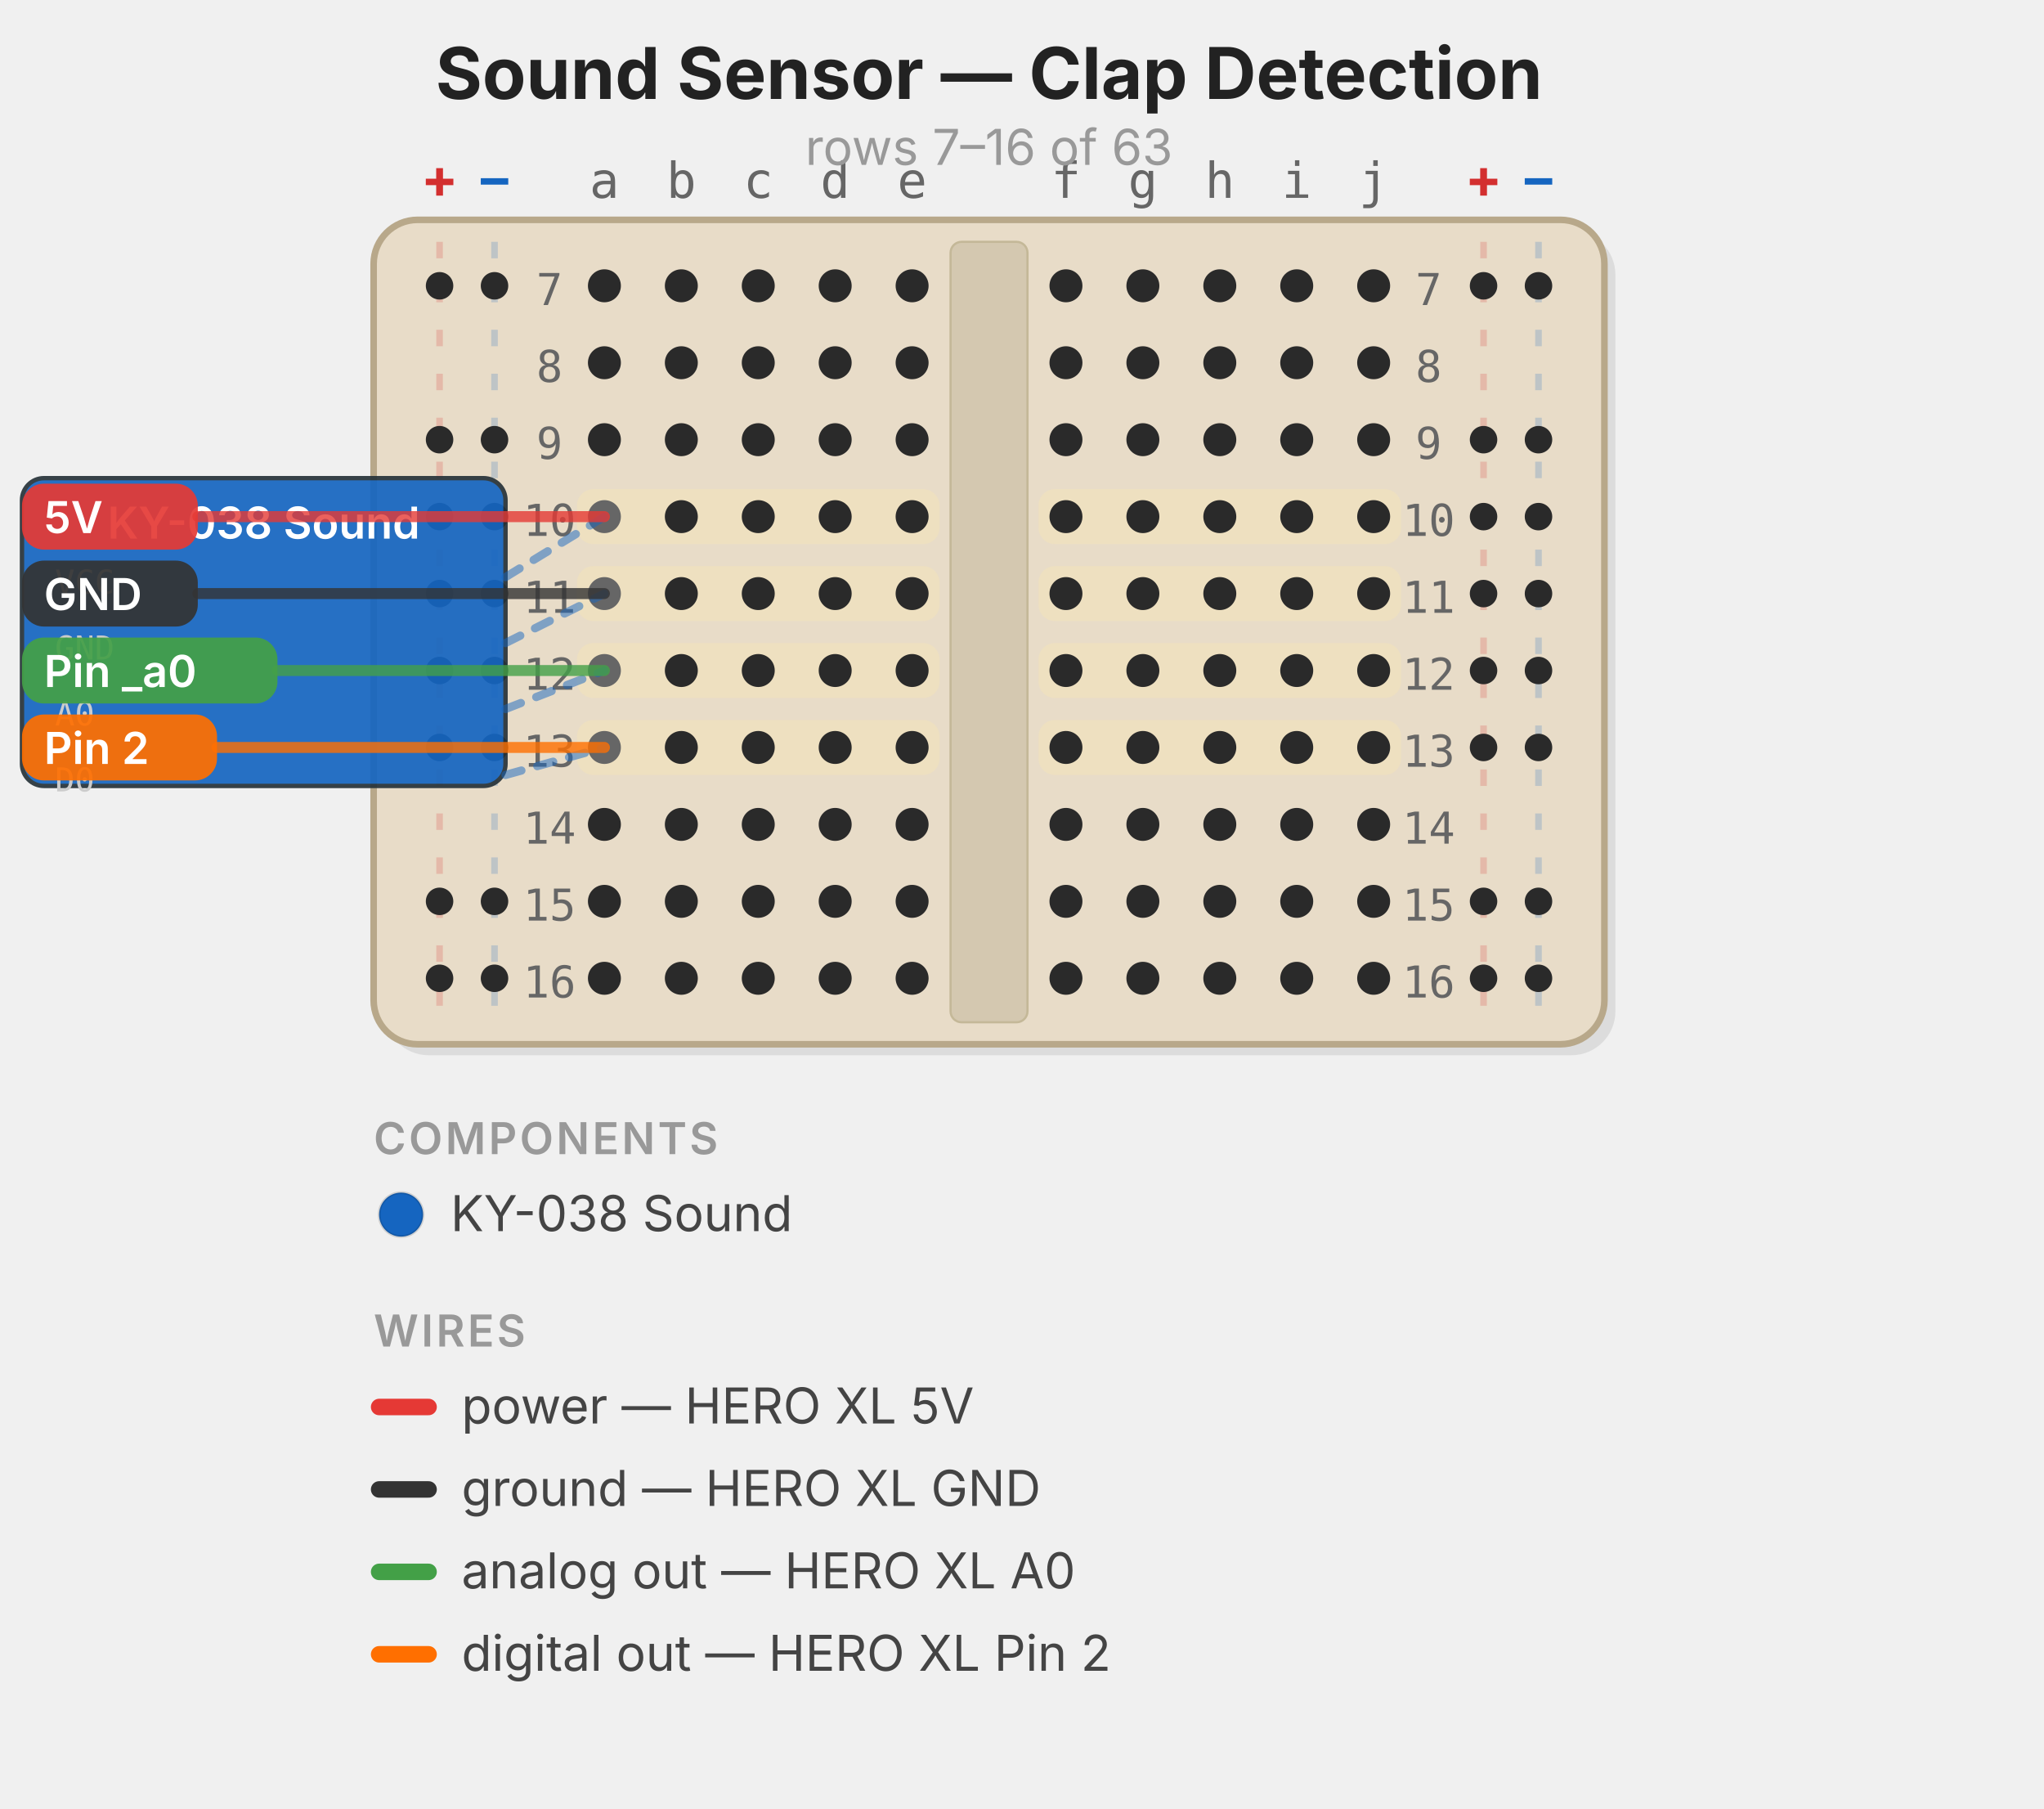
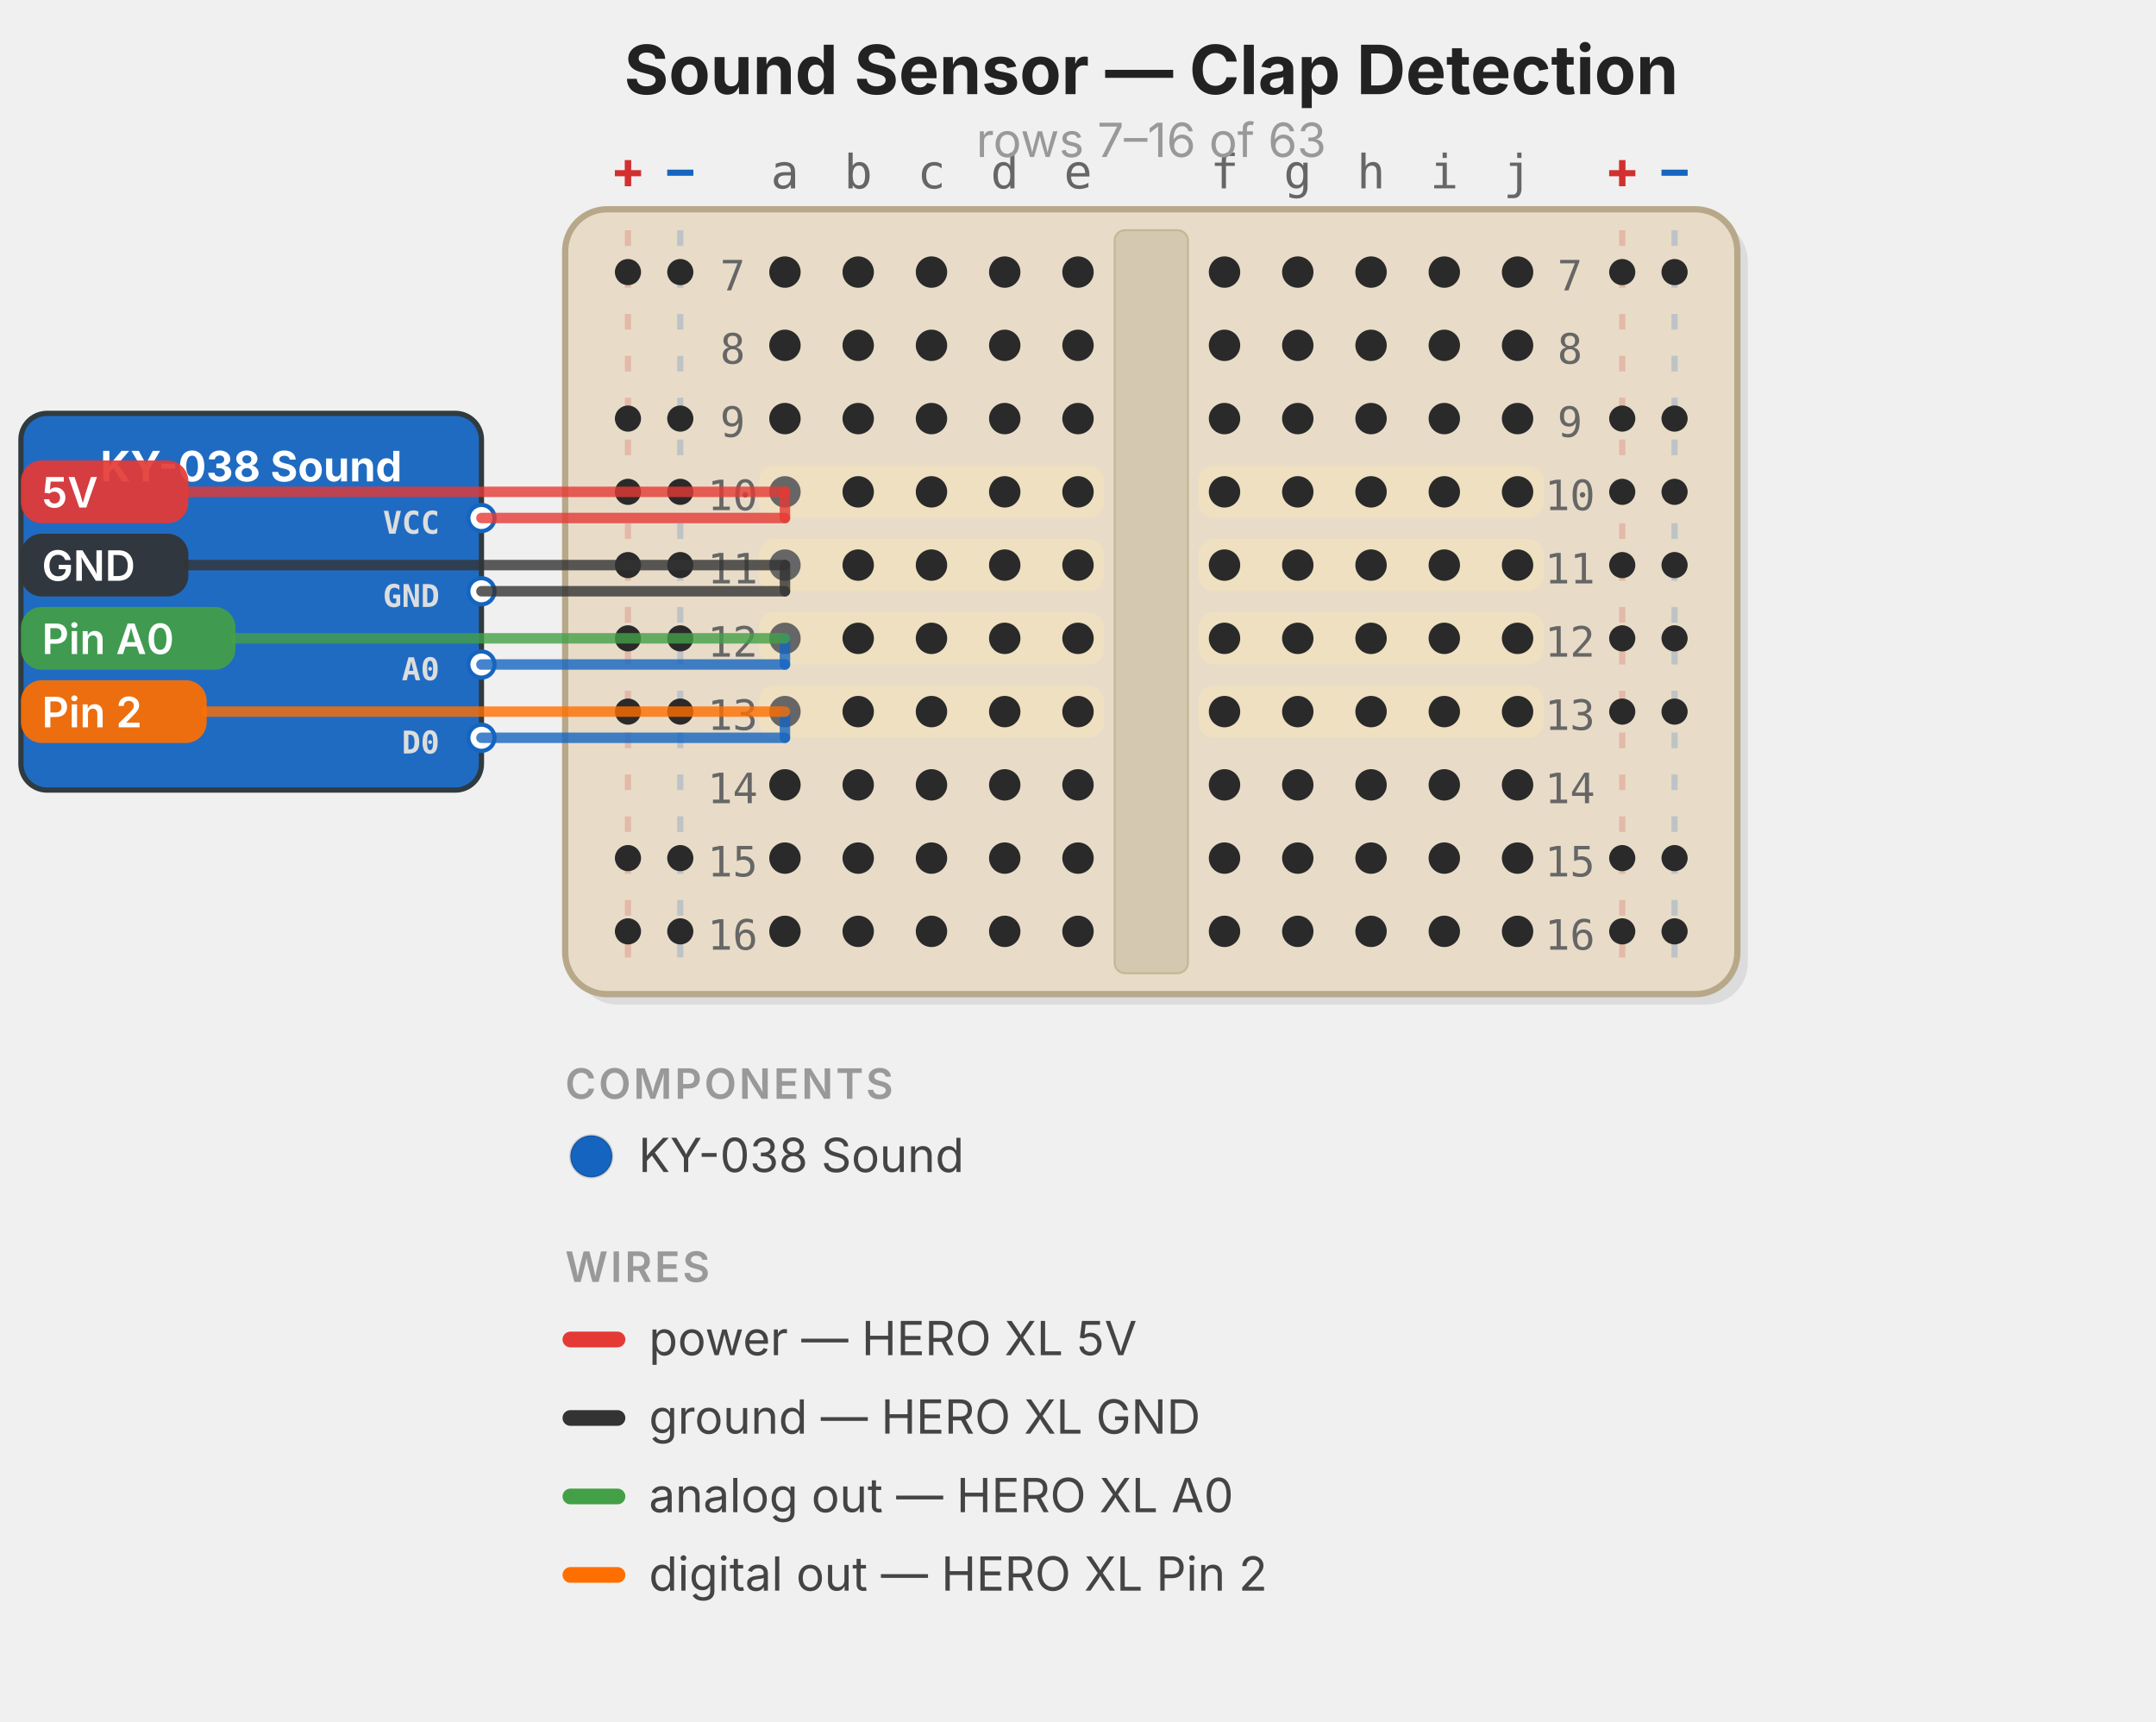
- <svg xmlns="http://www.w3.org/2000/svg" viewBox="0 0 372 329" width="372" height="329" style="background:#fff">
-   <rect x="70.0" y="42.0" width="224.0" height="150.0" rx="8" fill="#00000015" />
-   <rect x="68.0" y="40.0" width="224.0" height="150.0" rx="8" fill="#e8dcc8" stroke="#b8a88a" stroke-width="1.2" />
-   <rect x="173.0" y="44.0" width="14.0" height="142.0" rx="2" fill="#d4c8b0" stroke="#c4b898" stroke-width="0.4" />
-   <line x1="80.0" y1="44.0" x2="80.0" y2="186.0" stroke="#d32f2f" stroke-width="1.2" opacity="0.2" stroke-dasharray="3,5" />
-   <line x1="90.0" y1="44.0" x2="90.0" y2="186.0" stroke="#1565c0" stroke-width="1.2" opacity="0.2" stroke-dasharray="3,5" />
-   <line x1="270.0" y1="44.0" x2="270.0" y2="186.0" stroke="#d32f2f" stroke-width="1.2" opacity="0.2" stroke-dasharray="3,5" />
-   <line x1="280.0" y1="44.0" x2="280.0" y2="186.0" stroke="#1565c0" stroke-width="1.2" opacity="0.2" stroke-dasharray="3,5" />
-   <rect x="105.0" y="89.0" width="66.0" height="10.0" rx="3" fill="#ffeaa7" opacity="0.25" />
-   <rect x="189.0" y="89.0" width="66.0" height="10.0" rx="3" fill="#ffeaa7" opacity="0.25" />
-   <rect x="105.0" y="103.0" width="66.0" height="10.0" rx="3" fill="#ffeaa7" opacity="0.25" />
-   <rect x="189.0" y="103.0" width="66.0" height="10.0" rx="3" fill="#ffeaa7" opacity="0.25" />
-   <rect x="105.0" y="117.0" width="66.0" height="10.0" rx="3" fill="#ffeaa7" opacity="0.25" />
-   <rect x="189.0" y="117.0" width="66.0" height="10.0" rx="3" fill="#ffeaa7" opacity="0.25" />
-   <rect x="105.0" y="131.0" width="66.0" height="10.0" rx="3" fill="#ffeaa7" opacity="0.25" />
-   <rect x="189.0" y="131.0" width="66.0" height="10.0" rx="3" fill="#ffeaa7" opacity="0.25" />
-   <circle cx="110.0" cy="52.0" r="3.0" fill="#2a2a2a" />
-   <circle cx="110.0" cy="66.0" r="3.0" fill="#2a2a2a" />
-   <circle cx="110.0" cy="80.0" r="3.0" fill="#2a2a2a" />
-   <circle cx="110.0" cy="94.0" r="3.0" fill="#666" />
-   <circle cx="110.0" cy="108.0" r="3.0" fill="#666" />
-   <circle cx="110.0" cy="122.0" r="3.0" fill="#666" />
-   <circle cx="110.0" cy="136.0" r="3.0" fill="#666" />
-   <circle cx="110.0" cy="150.0" r="3.0" fill="#2a2a2a" />
-   <circle cx="110.0" cy="164.0" r="3.0" fill="#2a2a2a" />
-   <circle cx="110.0" cy="178.0" r="3.0" fill="#2a2a2a" />
-   <circle cx="124.0" cy="52.0" r="3.0" fill="#2a2a2a" />
-   <circle cx="124.0" cy="66.0" r="3.0" fill="#2a2a2a" />
-   <circle cx="124.0" cy="80.0" r="3.0" fill="#2a2a2a" />
-   <circle cx="124.0" cy="94.0" r="3.0" fill="#2a2a2a" />
-   <circle cx="124.0" cy="108.0" r="3.0" fill="#2a2a2a" />
-   <circle cx="124.0" cy="122.0" r="3.0" fill="#2a2a2a" />
-   <circle cx="124.0" cy="136.0" r="3.0" fill="#2a2a2a" />
-   <circle cx="124.0" cy="150.0" r="3.0" fill="#2a2a2a" />
-   <circle cx="124.0" cy="164.0" r="3.0" fill="#2a2a2a" />
-   <circle cx="124.0" cy="178.0" r="3.0" fill="#2a2a2a" />
-   <circle cx="138.0" cy="52.0" r="3.0" fill="#2a2a2a" />
-   <circle cx="138.0" cy="66.0" r="3.0" fill="#2a2a2a" />
-   <circle cx="138.0" cy="80.0" r="3.0" fill="#2a2a2a" />
-   <circle cx="138.0" cy="94.0" r="3.0" fill="#2a2a2a" />
-   <circle cx="138.0" cy="108.0" r="3.0" fill="#2a2a2a" />
-   <circle cx="138.0" cy="122.0" r="3.0" fill="#2a2a2a" />
-   <circle cx="138.0" cy="136.0" r="3.0" fill="#2a2a2a" />
-   <circle cx="138.0" cy="150.0" r="3.0" fill="#2a2a2a" />
-   <circle cx="138.0" cy="164.0" r="3.0" fill="#2a2a2a" />
-   <circle cx="138.0" cy="178.0" r="3.0" fill="#2a2a2a" />
-   <circle cx="152.0" cy="52.0" r="3.0" fill="#2a2a2a" />
-   <circle cx="152.0" cy="66.0" r="3.0" fill="#2a2a2a" />
-   <circle cx="152.0" cy="80.0" r="3.0" fill="#2a2a2a" />
-   <circle cx="152.0" cy="94.0" r="3.0" fill="#2a2a2a" />
-   <circle cx="152.0" cy="108.0" r="3.0" fill="#2a2a2a" />
-   <circle cx="152.0" cy="122.0" r="3.0" fill="#2a2a2a" />
-   <circle cx="152.0" cy="136.0" r="3.0" fill="#2a2a2a" />
-   <circle cx="152.0" cy="150.0" r="3.0" fill="#2a2a2a" />
-   <circle cx="152.0" cy="164.0" r="3.0" fill="#2a2a2a" />
-   <circle cx="152.0" cy="178.0" r="3.0" fill="#2a2a2a" />
-   <circle cx="166.0" cy="52.0" r="3.0" fill="#2a2a2a" />
-   <circle cx="166.0" cy="66.0" r="3.0" fill="#2a2a2a" />
-   <circle cx="166.0" cy="80.0" r="3.0" fill="#2a2a2a" />
-   <circle cx="166.0" cy="94.0" r="3.0" fill="#2a2a2a" />
-   <circle cx="166.0" cy="108.0" r="3.0" fill="#2a2a2a" />
-   <circle cx="166.0" cy="122.0" r="3.0" fill="#2a2a2a" />
-   <circle cx="166.0" cy="136.0" r="3.0" fill="#2a2a2a" />
-   <circle cx="166.0" cy="150.0" r="3.0" fill="#2a2a2a" />
-   <circle cx="166.0" cy="164.0" r="3.0" fill="#2a2a2a" />
-   <circle cx="166.0" cy="178.0" r="3.0" fill="#2a2a2a" />
-   <circle cx="194.0" cy="52.0" r="3.0" fill="#2a2a2a" />
-   <circle cx="194.0" cy="66.0" r="3.0" fill="#2a2a2a" />
-   <circle cx="194.0" cy="80.0" r="3.0" fill="#2a2a2a" />
-   <circle cx="194.0" cy="94.0" r="3.0" fill="#2a2a2a" />
-   <circle cx="194.0" cy="108.0" r="3.0" fill="#2a2a2a" />
-   <circle cx="194.0" cy="122.0" r="3.0" fill="#2a2a2a" />
-   <circle cx="194.0" cy="136.0" r="3.0" fill="#2a2a2a" />
-   <circle cx="194.0" cy="150.0" r="3.0" fill="#2a2a2a" />
-   <circle cx="194.0" cy="164.0" r="3.0" fill="#2a2a2a" />
-   <circle cx="194.0" cy="178.0" r="3.0" fill="#2a2a2a" />
-   <circle cx="208.0" cy="52.0" r="3.0" fill="#2a2a2a" />
-   <circle cx="208.0" cy="66.0" r="3.0" fill="#2a2a2a" />
-   <circle cx="208.0" cy="80.0" r="3.0" fill="#2a2a2a" />
-   <circle cx="208.0" cy="94.0" r="3.0" fill="#2a2a2a" />
-   <circle cx="208.0" cy="108.0" r="3.0" fill="#2a2a2a" />
-   <circle cx="208.0" cy="122.0" r="3.0" fill="#2a2a2a" />
-   <circle cx="208.0" cy="136.0" r="3.0" fill="#2a2a2a" />
-   <circle cx="208.0" cy="150.0" r="3.0" fill="#2a2a2a" />
-   <circle cx="208.0" cy="164.0" r="3.0" fill="#2a2a2a" />
-   <circle cx="208.0" cy="178.0" r="3.0" fill="#2a2a2a" />
-   <circle cx="222.0" cy="52.0" r="3.0" fill="#2a2a2a" />
-   <circle cx="222.0" cy="66.0" r="3.0" fill="#2a2a2a" />
-   <circle cx="222.0" cy="80.0" r="3.0" fill="#2a2a2a" />
-   <circle cx="222.0" cy="94.0" r="3.0" fill="#2a2a2a" />
-   <circle cx="222.0" cy="108.0" r="3.0" fill="#2a2a2a" />
-   <circle cx="222.0" cy="122.0" r="3.0" fill="#2a2a2a" />
-   <circle cx="222.0" cy="136.0" r="3.0" fill="#2a2a2a" />
-   <circle cx="222.0" cy="150.0" r="3.0" fill="#2a2a2a" />
-   <circle cx="222.0" cy="164.0" r="3.0" fill="#2a2a2a" />
-   <circle cx="222.0" cy="178.0" r="3.0" fill="#2a2a2a" />
-   <circle cx="236.0" cy="52.0" r="3.0" fill="#2a2a2a" />
-   <circle cx="236.0" cy="66.0" r="3.0" fill="#2a2a2a" />
-   <circle cx="236.0" cy="80.0" r="3.0" fill="#2a2a2a" />
-   <circle cx="236.0" cy="94.0" r="3.0" fill="#2a2a2a" />
-   <circle cx="236.0" cy="108.0" r="3.0" fill="#2a2a2a" />
-   <circle cx="236.0" cy="122.0" r="3.0" fill="#2a2a2a" />
-   <circle cx="236.0" cy="136.0" r="3.0" fill="#2a2a2a" />
-   <circle cx="236.0" cy="150.0" r="3.0" fill="#2a2a2a" />
-   <circle cx="236.0" cy="164.0" r="3.0" fill="#2a2a2a" />
-   <circle cx="236.0" cy="178.0" r="3.0" fill="#2a2a2a" />
-   <circle cx="250.0" cy="52.0" r="3.0" fill="#2a2a2a" />
-   <circle cx="250.0" cy="66.0" r="3.0" fill="#2a2a2a" />
-   <circle cx="250.0" cy="80.0" r="3.0" fill="#2a2a2a" />
-   <circle cx="250.0" cy="94.0" r="3.0" fill="#2a2a2a" />
-   <circle cx="250.0" cy="108.0" r="3.0" fill="#2a2a2a" />
-   <circle cx="250.0" cy="122.0" r="3.0" fill="#2a2a2a" />
-   <circle cx="250.0" cy="136.0" r="3.0" fill="#2a2a2a" />
-   <circle cx="250.0" cy="150.0" r="3.0" fill="#2a2a2a" />
-   <circle cx="250.0" cy="164.0" r="3.0" fill="#2a2a2a" />
-   <circle cx="250.0" cy="178.0" r="3.0" fill="#2a2a2a" />
-   <circle cx="80.0" cy="52.0" r="2.5" fill="#2a2a2a" />
-   <circle cx="80.0" cy="80.0" r="2.5" fill="#2a2a2a" />
-   <circle cx="80.0" cy="94.0" r="2.5" fill="#2a2a2a" />
-   <circle cx="80.0" cy="108.0" r="2.5" fill="#2a2a2a" />
-   <circle cx="80.0" cy="122.0" r="2.5" fill="#2a2a2a" />
-   <circle cx="80.0" cy="136.0" r="2.5" fill="#2a2a2a" />
-   <circle cx="80.0" cy="164.0" r="2.5" fill="#2a2a2a" />
-   <circle cx="80.0" cy="178.0" r="2.5" fill="#2a2a2a" />
-   <circle cx="90.0" cy="52.0" r="2.5" fill="#2a2a2a" />
-   <circle cx="90.0" cy="80.0" r="2.5" fill="#2a2a2a" />
-   <circle cx="90.0" cy="94.0" r="2.5" fill="#2a2a2a" />
-   <circle cx="90.0" cy="108.0" r="2.5" fill="#2a2a2a" />
-   <circle cx="90.0" cy="122.0" r="2.5" fill="#2a2a2a" />
-   <circle cx="90.0" cy="136.0" r="2.5" fill="#2a2a2a" />
-   <circle cx="90.0" cy="164.0" r="2.5" fill="#2a2a2a" />
-   <circle cx="90.0" cy="178.0" r="2.5" fill="#2a2a2a" />
-   <circle cx="270.0" cy="52.0" r="2.5" fill="#2a2a2a" />
-   <circle cx="270.0" cy="80.0" r="2.5" fill="#2a2a2a" />
-   <circle cx="270.0" cy="94.0" r="2.5" fill="#2a2a2a" />
-   <circle cx="270.0" cy="108.0" r="2.5" fill="#2a2a2a" />
-   <circle cx="270.0" cy="122.0" r="2.5" fill="#2a2a2a" />
-   <circle cx="270.0" cy="136.0" r="2.5" fill="#2a2a2a" />
-   <circle cx="270.0" cy="164.0" r="2.5" fill="#2a2a2a" />
-   <circle cx="270.0" cy="178.0" r="2.5" fill="#2a2a2a" />
-   <circle cx="280.0" cy="52.0" r="2.5" fill="#2a2a2a" />
-   <circle cx="280.0" cy="80.0" r="2.5" fill="#2a2a2a" />
-   <circle cx="280.0" cy="94.0" r="2.5" fill="#2a2a2a" />
-   <circle cx="280.0" cy="108.0" r="2.5" fill="#2a2a2a" />
-   <circle cx="280.0" cy="122.0" r="2.5" fill="#2a2a2a" />
-   <circle cx="280.0" cy="136.0" r="2.5" fill="#2a2a2a" />
-   <circle cx="280.0" cy="164.0" r="2.5" fill="#2a2a2a" />
-   <circle cx="280.0" cy="178.0" r="2.5" fill="#2a2a2a" />
-   <text x="110.0" y="36.0" font-size="9" fill="#666" text-anchor="middle" font-family="'SF Mono', 'Cascadia Code', 'Fira Code', monospace">a</text>
-   <text x="124.0" y="36.0" font-size="9" fill="#666" text-anchor="middle" font-family="'SF Mono', 'Cascadia Code', 'Fira Code', monospace">b</text>
-   <text x="138.0" y="36.0" font-size="9" fill="#666" text-anchor="middle" font-family="'SF Mono', 'Cascadia Code', 'Fira Code', monospace">c</text>
-   <text x="152.0" y="36.0" font-size="9" fill="#666" text-anchor="middle" font-family="'SF Mono', 'Cascadia Code', 'Fira Code', monospace">d</text>
-   <text x="166.0" y="36.0" font-size="9" fill="#666" text-anchor="middle" font-family="'SF Mono', 'Cascadia Code', 'Fira Code', monospace">e</text>
-   <text x="194.0" y="36.0" font-size="9" fill="#666" text-anchor="middle" font-family="'SF Mono', 'Cascadia Code', 'Fira Code', monospace">f</text>
-   <text x="208.0" y="36.0" font-size="9" fill="#666" text-anchor="middle" font-family="'SF Mono', 'Cascadia Code', 'Fira Code', monospace">g</text>
-   <text x="222.0" y="36.0" font-size="9" fill="#666" text-anchor="middle" font-family="'SF Mono', 'Cascadia Code', 'Fira Code', monospace">h</text>
-   <text x="236.0" y="36.0" font-size="9" fill="#666" text-anchor="middle" font-family="'SF Mono', 'Cascadia Code', 'Fira Code', monospace">i</text>
-   <text x="250.0" y="36.0" font-size="9" fill="#666" text-anchor="middle" font-family="'SF Mono', 'Cascadia Code', 'Fira Code', monospace">j</text>
-   <text x="80.0" y="36.0" font-size="10" fill="#d32f2f" font-weight="bold" text-anchor="middle" font-family="system-ui, -apple-system, 'Segoe UI', sans-serif">+</text>
-   <text x="90.0" y="36.0" font-size="10" fill="#1565c0" font-weight="bold" text-anchor="middle" font-family="system-ui, -apple-system, 'Segoe UI', sans-serif">–</text>
-   <text x="270.0" y="36.0" font-size="10" fill="#d32f2f" font-weight="bold" text-anchor="middle" font-family="system-ui, -apple-system, 'Segoe UI', sans-serif">+</text>
-   <text x="280.0" y="36.0" font-size="10" fill="#1565c0" font-weight="bold" text-anchor="middle" font-family="system-ui, -apple-system, 'Segoe UI', sans-serif">–</text>
-   <text x="100.0" y="55.5" font-size="8" fill="#666" text-anchor="middle" font-family="'SF Mono', 'Cascadia Code', 'Fira Code', monospace">7</text>
-   <text x="260.0" y="55.5" font-size="8" fill="#666" text-anchor="middle" font-family="'SF Mono', 'Cascadia Code', 'Fira Code', monospace">7</text>
-   <text x="100.0" y="69.5" font-size="8" fill="#666" text-anchor="middle" font-family="'SF Mono', 'Cascadia Code', 'Fira Code', monospace">8</text>
-   <text x="260.0" y="69.5" font-size="8" fill="#666" text-anchor="middle" font-family="'SF Mono', 'Cascadia Code', 'Fira Code', monospace">8</text>
-   <text x="100.0" y="83.5" font-size="8" fill="#666" text-anchor="middle" font-family="'SF Mono', 'Cascadia Code', 'Fira Code', monospace">9</text>
-   <text x="260.0" y="83.5" font-size="8" fill="#666" text-anchor="middle" font-family="'SF Mono', 'Cascadia Code', 'Fira Code', monospace">9</text>
-   <text x="100.0" y="97.5" font-size="8" fill="#666" text-anchor="middle" font-family="'SF Mono', 'Cascadia Code', 'Fira Code', monospace">10</text>
-   <text x="260.0" y="97.5" font-size="8" fill="#666" text-anchor="middle" font-family="'SF Mono', 'Cascadia Code', 'Fira Code', monospace">10</text>
-   <text x="100.0" y="111.5" font-size="8" fill="#666" text-anchor="middle" font-family="'SF Mono', 'Cascadia Code', 'Fira Code', monospace">11</text>
-   <text x="260.0" y="111.5" font-size="8" fill="#666" text-anchor="middle" font-family="'SF Mono', 'Cascadia Code', 'Fira Code', monospace">11</text>
-   <text x="100.0" y="125.5" font-size="8" fill="#666" text-anchor="middle" font-family="'SF Mono', 'Cascadia Code', 'Fira Code', monospace">12</text>
-   <text x="260.0" y="125.5" font-size="8" fill="#666" text-anchor="middle" font-family="'SF Mono', 'Cascadia Code', 'Fira Code', monospace">12</text>
-   <text x="100.0" y="139.5" font-size="8" fill="#666" text-anchor="middle" font-family="'SF Mono', 'Cascadia Code', 'Fira Code', monospace">13</text>
-   <text x="260.0" y="139.5" font-size="8" fill="#666" text-anchor="middle" font-family="'SF Mono', 'Cascadia Code', 'Fira Code', monospace">13</text>
-   <text x="100.0" y="153.5" font-size="8" fill="#666" text-anchor="middle" font-family="'SF Mono', 'Cascadia Code', 'Fira Code', monospace">14</text>
-   <text x="260.0" y="153.5" font-size="8" fill="#666" text-anchor="middle" font-family="'SF Mono', 'Cascadia Code', 'Fira Code', monospace">14</text>
-   <text x="100.0" y="167.5" font-size="8" fill="#666" text-anchor="middle" font-family="'SF Mono', 'Cascadia Code', 'Fira Code', monospace">15</text>
-   <text x="260.0" y="167.5" font-size="8" fill="#666" text-anchor="middle" font-family="'SF Mono', 'Cascadia Code', 'Fira Code', monospace">15</text>
-   <text x="100.0" y="181.5" font-size="8" fill="#666" text-anchor="middle" font-family="'SF Mono', 'Cascadia Code', 'Fira Code', monospace">16</text>
-   <text x="260.0" y="181.5" font-size="8" fill="#666" text-anchor="middle" font-family="'SF Mono', 'Cascadia Code', 'Fira Code', monospace">16</text>
-   <rect x="4.0" y="87.0" width="88.0" height="56.0" rx="4" fill="#1565c0" stroke="#263238" stroke-width="0.8" opacity="0.92" />
-   <text x="48.0" y="98.0" font-size="8" fill="white" font-weight="600" text-anchor="middle" font-family="system-ui, -apple-system, 'Segoe UI', sans-serif">KY-038 Sound</text>
-   <text x="10.0" y="108.0" font-size="6" fill="#ccc" font-family="'SF Mono', 'Cascadia Code', 'Fira Code', monospace">VCC</text>
-   <line x1="92.0" y1="105.0" x2="110.0" y2="94.0" stroke="#1565c0" stroke-width="1.5" stroke-linecap="round" opacity="0.5" stroke-dasharray="3,3" />
-   <text x="10.0" y="120.0" font-size="6" fill="#ccc" font-family="'SF Mono', 'Cascadia Code', 'Fira Code', monospace">GND</text>
-   <line x1="92.0" y1="117.0" x2="110.0" y2="108.0" stroke="#1565c0" stroke-width="1.5" stroke-linecap="round" opacity="0.5" stroke-dasharray="3,3" />
-   <text x="10.0" y="132.0" font-size="6" fill="#ccc" font-family="'SF Mono', 'Cascadia Code', 'Fira Code', monospace">A0</text>
-   <line x1="92.0" y1="129.0" x2="110.0" y2="122.0" stroke="#1565c0" stroke-width="1.5" stroke-linecap="round" opacity="0.5" stroke-dasharray="3,3" />
-   <text x="10.0" y="144.0" font-size="6" fill="#ccc" font-family="'SF Mono', 'Cascadia Code', 'Fira Code', monospace">D0</text>
-   <line x1="92.0" y1="141.0" x2="110.0" y2="136.0" stroke="#1565c0" stroke-width="1.5" stroke-linecap="round" opacity="0.5" stroke-dasharray="3,3" />
-   <line x1="36.0" y1="94.0" x2="110.0" y2="94.0" stroke="#e53935" stroke-width="2" stroke-linecap="round" opacity="0.8" />
+ <svg xmlns="http://www.w3.org/2000/svg" viewBox="0 0 412 329" width="412" height="329" style="background:#fff">
+   <rect x="110.0" y="42.0" width="224.0" height="150.0" rx="8" fill="#00000015" />
+   <rect x="108.0" y="40.0" width="224.0" height="150.0" rx="8" fill="#e8dcc8" stroke="#b8a88a" stroke-width="1.2" />
+   <rect x="213.0" y="44.0" width="14.0" height="142.0" rx="2" fill="#d4c8b0" stroke="#c4b898" stroke-width="0.4" />
+   <line x1="120.0" y1="44.0" x2="120.0" y2="186.0" stroke="#d32f2f" stroke-width="1.2" opacity="0.2" stroke-dasharray="3,5" />
+   <line x1="130.0" y1="44.0" x2="130.0" y2="186.0" stroke="#1565c0" stroke-width="1.2" opacity="0.2" stroke-dasharray="3,5" />
+   <line x1="310.0" y1="44.0" x2="310.0" y2="186.0" stroke="#d32f2f" stroke-width="1.2" opacity="0.2" stroke-dasharray="3,5" />
+   <line x1="320.0" y1="44.0" x2="320.0" y2="186.0" stroke="#1565c0" stroke-width="1.2" opacity="0.2" stroke-dasharray="3,5" />
+   <rect x="145.0" y="89.0" width="66.0" height="10.0" rx="3" fill="#ffeaa7" opacity="0.25" />
+   <rect x="229.0" y="89.0" width="66.0" height="10.0" rx="3" fill="#ffeaa7" opacity="0.25" />
+   <rect x="145.0" y="103.0" width="66.0" height="10.0" rx="3" fill="#ffeaa7" opacity="0.25" />
+   <rect x="229.0" y="103.0" width="66.0" height="10.0" rx="3" fill="#ffeaa7" opacity="0.25" />
+   <rect x="145.0" y="117.0" width="66.0" height="10.0" rx="3" fill="#ffeaa7" opacity="0.25" />
+   <rect x="229.0" y="117.0" width="66.0" height="10.0" rx="3" fill="#ffeaa7" opacity="0.25" />
+   <rect x="145.0" y="131.0" width="66.0" height="10.0" rx="3" fill="#ffeaa7" opacity="0.25" />
+   <rect x="229.0" y="131.0" width="66.0" height="10.0" rx="3" fill="#ffeaa7" opacity="0.25" />
+   <circle cx="150.0" cy="52.0" r="3.0" fill="#2a2a2a" />
+   <circle cx="150.0" cy="66.0" r="3.0" fill="#2a2a2a" />
+   <circle cx="150.0" cy="80.0" r="3.0" fill="#2a2a2a" />
+   <circle cx="150.0" cy="94.0" r="3.0" fill="#666" />
+   <circle cx="150.0" cy="108.0" r="3.0" fill="#666" />
+   <circle cx="150.0" cy="122.0" r="3.0" fill="#666" />
+   <circle cx="150.0" cy="136.0" r="3.0" fill="#666" />
+   <circle cx="150.0" cy="150.0" r="3.0" fill="#2a2a2a" />
+   <circle cx="150.0" cy="164.0" r="3.0" fill="#2a2a2a" />
+   <circle cx="150.0" cy="178.0" r="3.0" fill="#2a2a2a" />
+   <circle cx="164.0" cy="52.0" r="3.0" fill="#2a2a2a" />
+   <circle cx="164.0" cy="66.0" r="3.0" fill="#2a2a2a" />
+   <circle cx="164.0" cy="80.0" r="3.0" fill="#2a2a2a" />
+   <circle cx="164.0" cy="94.0" r="3.0" fill="#2a2a2a" />
+   <circle cx="164.0" cy="108.0" r="3.0" fill="#2a2a2a" />
+   <circle cx="164.0" cy="122.0" r="3.0" fill="#2a2a2a" />
+   <circle cx="164.0" cy="136.0" r="3.0" fill="#2a2a2a" />
+   <circle cx="164.0" cy="150.0" r="3.0" fill="#2a2a2a" />
+   <circle cx="164.0" cy="164.0" r="3.0" fill="#2a2a2a" />
+   <circle cx="164.0" cy="178.0" r="3.0" fill="#2a2a2a" />
+   <circle cx="178.0" cy="52.0" r="3.0" fill="#2a2a2a" />
+   <circle cx="178.0" cy="66.0" r="3.0" fill="#2a2a2a" />
+   <circle cx="178.0" cy="80.0" r="3.0" fill="#2a2a2a" />
+   <circle cx="178.0" cy="94.0" r="3.0" fill="#2a2a2a" />
+   <circle cx="178.0" cy="108.0" r="3.0" fill="#2a2a2a" />
+   <circle cx="178.0" cy="122.0" r="3.0" fill="#2a2a2a" />
+   <circle cx="178.0" cy="136.0" r="3.0" fill="#2a2a2a" />
+   <circle cx="178.0" cy="150.0" r="3.0" fill="#2a2a2a" />
+   <circle cx="178.0" cy="164.0" r="3.0" fill="#2a2a2a" />
+   <circle cx="178.0" cy="178.0" r="3.0" fill="#2a2a2a" />
+   <circle cx="192.0" cy="52.0" r="3.0" fill="#2a2a2a" />
+   <circle cx="192.0" cy="66.0" r="3.0" fill="#2a2a2a" />
+   <circle cx="192.0" cy="80.0" r="3.0" fill="#2a2a2a" />
+   <circle cx="192.0" cy="94.0" r="3.0" fill="#2a2a2a" />
+   <circle cx="192.0" cy="108.0" r="3.0" fill="#2a2a2a" />
+   <circle cx="192.0" cy="122.0" r="3.0" fill="#2a2a2a" />
+   <circle cx="192.0" cy="136.0" r="3.0" fill="#2a2a2a" />
+   <circle cx="192.0" cy="150.0" r="3.0" fill="#2a2a2a" />
+   <circle cx="192.0" cy="164.0" r="3.0" fill="#2a2a2a" />
+   <circle cx="192.0" cy="178.0" r="3.0" fill="#2a2a2a" />
+   <circle cx="206.0" cy="52.0" r="3.0" fill="#2a2a2a" />
+   <circle cx="206.0" cy="66.0" r="3.0" fill="#2a2a2a" />
+   <circle cx="206.0" cy="80.0" r="3.0" fill="#2a2a2a" />
+   <circle cx="206.0" cy="94.0" r="3.0" fill="#2a2a2a" />
+   <circle cx="206.0" cy="108.0" r="3.0" fill="#2a2a2a" />
+   <circle cx="206.0" cy="122.0" r="3.0" fill="#2a2a2a" />
+   <circle cx="206.0" cy="136.0" r="3.0" fill="#2a2a2a" />
+   <circle cx="206.0" cy="150.0" r="3.0" fill="#2a2a2a" />
+   <circle cx="206.0" cy="164.0" r="3.0" fill="#2a2a2a" />
+   <circle cx="206.0" cy="178.0" r="3.0" fill="#2a2a2a" />
+   <circle cx="234.0" cy="52.0" r="3.0" fill="#2a2a2a" />
+   <circle cx="234.0" cy="66.0" r="3.0" fill="#2a2a2a" />
+   <circle cx="234.0" cy="80.0" r="3.0" fill="#2a2a2a" />
+   <circle cx="234.0" cy="94.0" r="3.0" fill="#2a2a2a" />
+   <circle cx="234.0" cy="108.0" r="3.0" fill="#2a2a2a" />
+   <circle cx="234.0" cy="122.0" r="3.0" fill="#2a2a2a" />
+   <circle cx="234.0" cy="136.0" r="3.0" fill="#2a2a2a" />
+   <circle cx="234.0" cy="150.0" r="3.0" fill="#2a2a2a" />
+   <circle cx="234.0" cy="164.0" r="3.0" fill="#2a2a2a" />
+   <circle cx="234.0" cy="178.0" r="3.0" fill="#2a2a2a" />
+   <circle cx="248.0" cy="52.0" r="3.0" fill="#2a2a2a" />
+   <circle cx="248.0" cy="66.0" r="3.0" fill="#2a2a2a" />
+   <circle cx="248.0" cy="80.0" r="3.0" fill="#2a2a2a" />
+   <circle cx="248.0" cy="94.0" r="3.0" fill="#2a2a2a" />
+   <circle cx="248.0" cy="108.0" r="3.0" fill="#2a2a2a" />
+   <circle cx="248.0" cy="122.0" r="3.0" fill="#2a2a2a" />
+   <circle cx="248.0" cy="136.0" r="3.0" fill="#2a2a2a" />
+   <circle cx="248.0" cy="150.0" r="3.0" fill="#2a2a2a" />
+   <circle cx="248.0" cy="164.0" r="3.0" fill="#2a2a2a" />
+   <circle cx="248.0" cy="178.0" r="3.0" fill="#2a2a2a" />
+   <circle cx="262.0" cy="52.0" r="3.0" fill="#2a2a2a" />
+   <circle cx="262.0" cy="66.0" r="3.0" fill="#2a2a2a" />
+   <circle cx="262.0" cy="80.0" r="3.0" fill="#2a2a2a" />
+   <circle cx="262.0" cy="94.0" r="3.0" fill="#2a2a2a" />
+   <circle cx="262.0" cy="108.0" r="3.0" fill="#2a2a2a" />
+   <circle cx="262.0" cy="122.0" r="3.0" fill="#2a2a2a" />
+   <circle cx="262.0" cy="136.0" r="3.0" fill="#2a2a2a" />
+   <circle cx="262.0" cy="150.0" r="3.0" fill="#2a2a2a" />
+   <circle cx="262.0" cy="164.0" r="3.0" fill="#2a2a2a" />
+   <circle cx="262.0" cy="178.0" r="3.0" fill="#2a2a2a" />
+   <circle cx="276.0" cy="52.0" r="3.0" fill="#2a2a2a" />
+   <circle cx="276.0" cy="66.0" r="3.0" fill="#2a2a2a" />
+   <circle cx="276.0" cy="80.0" r="3.0" fill="#2a2a2a" />
+   <circle cx="276.0" cy="94.0" r="3.0" fill="#2a2a2a" />
+   <circle cx="276.0" cy="108.0" r="3.0" fill="#2a2a2a" />
+   <circle cx="276.0" cy="122.0" r="3.0" fill="#2a2a2a" />
+   <circle cx="276.0" cy="136.0" r="3.0" fill="#2a2a2a" />
+   <circle cx="276.0" cy="150.0" r="3.0" fill="#2a2a2a" />
+   <circle cx="276.0" cy="164.0" r="3.0" fill="#2a2a2a" />
+   <circle cx="276.0" cy="178.0" r="3.0" fill="#2a2a2a" />
+   <circle cx="290.0" cy="52.0" r="3.0" fill="#2a2a2a" />
+   <circle cx="290.0" cy="66.0" r="3.0" fill="#2a2a2a" />
+   <circle cx="290.0" cy="80.0" r="3.0" fill="#2a2a2a" />
+   <circle cx="290.0" cy="94.0" r="3.0" fill="#2a2a2a" />
+   <circle cx="290.0" cy="108.0" r="3.0" fill="#2a2a2a" />
+   <circle cx="290.0" cy="122.0" r="3.0" fill="#2a2a2a" />
+   <circle cx="290.0" cy="136.0" r="3.0" fill="#2a2a2a" />
+   <circle cx="290.0" cy="150.0" r="3.0" fill="#2a2a2a" />
+   <circle cx="290.0" cy="164.0" r="3.0" fill="#2a2a2a" />
+   <circle cx="290.0" cy="178.0" r="3.0" fill="#2a2a2a" />
+   <circle cx="120.0" cy="52.0" r="2.5" fill="#2a2a2a" />
+   <circle cx="120.0" cy="80.0" r="2.5" fill="#2a2a2a" />
+   <circle cx="120.0" cy="94.0" r="2.5" fill="#2a2a2a" />
+   <circle cx="120.0" cy="108.0" r="2.5" fill="#2a2a2a" />
+   <circle cx="120.0" cy="122.0" r="2.5" fill="#2a2a2a" />
+   <circle cx="120.0" cy="136.0" r="2.5" fill="#2a2a2a" />
+   <circle cx="120.0" cy="164.0" r="2.5" fill="#2a2a2a" />
+   <circle cx="120.0" cy="178.0" r="2.5" fill="#2a2a2a" />
+   <circle cx="130.0" cy="52.0" r="2.5" fill="#2a2a2a" />
+   <circle cx="130.0" cy="80.0" r="2.5" fill="#2a2a2a" />
+   <circle cx="130.0" cy="94.0" r="2.5" fill="#2a2a2a" />
+   <circle cx="130.0" cy="108.0" r="2.5" fill="#2a2a2a" />
+   <circle cx="130.0" cy="122.0" r="2.5" fill="#2a2a2a" />
+   <circle cx="130.0" cy="136.0" r="2.5" fill="#2a2a2a" />
+   <circle cx="130.0" cy="164.0" r="2.5" fill="#2a2a2a" />
+   <circle cx="130.0" cy="178.0" r="2.5" fill="#2a2a2a" />
+   <circle cx="310.0" cy="52.0" r="2.5" fill="#2a2a2a" />
+   <circle cx="310.0" cy="80.0" r="2.5" fill="#2a2a2a" />
+   <circle cx="310.0" cy="94.0" r="2.5" fill="#2a2a2a" />
+   <circle cx="310.0" cy="108.0" r="2.5" fill="#2a2a2a" />
+   <circle cx="310.0" cy="122.0" r="2.5" fill="#2a2a2a" />
+   <circle cx="310.0" cy="136.0" r="2.5" fill="#2a2a2a" />
+   <circle cx="310.0" cy="164.0" r="2.5" fill="#2a2a2a" />
+   <circle cx="310.0" cy="178.0" r="2.5" fill="#2a2a2a" />
+   <circle cx="320.0" cy="52.0" r="2.5" fill="#2a2a2a" />
+   <circle cx="320.0" cy="80.0" r="2.5" fill="#2a2a2a" />
+   <circle cx="320.0" cy="94.0" r="2.5" fill="#2a2a2a" />
+   <circle cx="320.0" cy="108.0" r="2.5" fill="#2a2a2a" />
+   <circle cx="320.0" cy="122.0" r="2.5" fill="#2a2a2a" />
+   <circle cx="320.0" cy="136.0" r="2.5" fill="#2a2a2a" />
+   <circle cx="320.0" cy="164.0" r="2.5" fill="#2a2a2a" />
+   <circle cx="320.0" cy="178.0" r="2.5" fill="#2a2a2a" />
+   <text x="150.0" y="36.0" font-size="9" fill="#666" text-anchor="middle" font-family="'SF Mono', 'Cascadia Code', 'Fira Code', monospace">a</text>
+   <text x="164.0" y="36.0" font-size="9" fill="#666" text-anchor="middle" font-family="'SF Mono', 'Cascadia Code', 'Fira Code', monospace">b</text>
+   <text x="178.0" y="36.0" font-size="9" fill="#666" text-anchor="middle" font-family="'SF Mono', 'Cascadia Code', 'Fira Code', monospace">c</text>
+   <text x="192.0" y="36.0" font-size="9" fill="#666" text-anchor="middle" font-family="'SF Mono', 'Cascadia Code', 'Fira Code', monospace">d</text>
+   <text x="206.0" y="36.0" font-size="9" fill="#666" text-anchor="middle" font-family="'SF Mono', 'Cascadia Code', 'Fira Code', monospace">e</text>
+   <text x="234.0" y="36.0" font-size="9" fill="#666" text-anchor="middle" font-family="'SF Mono', 'Cascadia Code', 'Fira Code', monospace">f</text>
+   <text x="248.0" y="36.0" font-size="9" fill="#666" text-anchor="middle" font-family="'SF Mono', 'Cascadia Code', 'Fira Code', monospace">g</text>
+   <text x="262.0" y="36.0" font-size="9" fill="#666" text-anchor="middle" font-family="'SF Mono', 'Cascadia Code', 'Fira Code', monospace">h</text>
+   <text x="276.0" y="36.0" font-size="9" fill="#666" text-anchor="middle" font-family="'SF Mono', 'Cascadia Code', 'Fira Code', monospace">i</text>
+   <text x="290.0" y="36.0" font-size="9" fill="#666" text-anchor="middle" font-family="'SF Mono', 'Cascadia Code', 'Fira Code', monospace">j</text>
+   <text x="120.0" y="36.0" font-size="10" fill="#d32f2f" font-weight="bold" text-anchor="middle" font-family="system-ui, -apple-system, 'Segoe UI', sans-serif">+</text>
+   <text x="130.0" y="36.0" font-size="10" fill="#1565c0" font-weight="bold" text-anchor="middle" font-family="system-ui, -apple-system, 'Segoe UI', sans-serif">–</text>
+   <text x="310.0" y="36.0" font-size="10" fill="#d32f2f" font-weight="bold" text-anchor="middle" font-family="system-ui, -apple-system, 'Segoe UI', sans-serif">+</text>
+   <text x="320.0" y="36.0" font-size="10" fill="#1565c0" font-weight="bold" text-anchor="middle" font-family="system-ui, -apple-system, 'Segoe UI', sans-serif">–</text>
+   <text x="140.0" y="55.5" font-size="8" fill="#666" text-anchor="middle" font-family="'SF Mono', 'Cascadia Code', 'Fira Code', monospace">7</text>
+   <text x="300.0" y="55.5" font-size="8" fill="#666" text-anchor="middle" font-family="'SF Mono', 'Cascadia Code', 'Fira Code', monospace">7</text>
+   <text x="140.0" y="69.5" font-size="8" fill="#666" text-anchor="middle" font-family="'SF Mono', 'Cascadia Code', 'Fira Code', monospace">8</text>
+   <text x="300.0" y="69.5" font-size="8" fill="#666" text-anchor="middle" font-family="'SF Mono', 'Cascadia Code', 'Fira Code', monospace">8</text>
+   <text x="140.0" y="83.5" font-size="8" fill="#666" text-anchor="middle" font-family="'SF Mono', 'Cascadia Code', 'Fira Code', monospace">9</text>
+   <text x="300.0" y="83.5" font-size="8" fill="#666" text-anchor="middle" font-family="'SF Mono', 'Cascadia Code', 'Fira Code', monospace">9</text>
+   <text x="140.0" y="97.5" font-size="8" fill="#666" text-anchor="middle" font-family="'SF Mono', 'Cascadia Code', 'Fira Code', monospace">10</text>
+   <text x="300.0" y="97.5" font-size="8" fill="#666" text-anchor="middle" font-family="'SF Mono', 'Cascadia Code', 'Fira Code', monospace">10</text>
+   <text x="140.0" y="111.5" font-size="8" fill="#666" text-anchor="middle" font-family="'SF Mono', 'Cascadia Code', 'Fira Code', monospace">11</text>
+   <text x="300.0" y="111.5" font-size="8" fill="#666" text-anchor="middle" font-family="'SF Mono', 'Cascadia Code', 'Fira Code', monospace">11</text>
+   <text x="140.0" y="125.5" font-size="8" fill="#666" text-anchor="middle" font-family="'SF Mono', 'Cascadia Code', 'Fira Code', monospace">12</text>
+   <text x="300.0" y="125.5" font-size="8" fill="#666" text-anchor="middle" font-family="'SF Mono', 'Cascadia Code', 'Fira Code', monospace">12</text>
+   <text x="140.0" y="139.5" font-size="8" fill="#666" text-anchor="middle" font-family="'SF Mono', 'Cascadia Code', 'Fira Code', monospace">13</text>
+   <text x="300.0" y="139.5" font-size="8" fill="#666" text-anchor="middle" font-family="'SF Mono', 'Cascadia Code', 'Fira Code', monospace">13</text>
+   <text x="140.0" y="153.5" font-size="8" fill="#666" text-anchor="middle" font-family="'SF Mono', 'Cascadia Code', 'Fira Code', monospace">14</text>
+   <text x="300.0" y="153.5" font-size="8" fill="#666" text-anchor="middle" font-family="'SF Mono', 'Cascadia Code', 'Fira Code', monospace">14</text>
+   <text x="140.0" y="167.5" font-size="8" fill="#666" text-anchor="middle" font-family="'SF Mono', 'Cascadia Code', 'Fira Code', monospace">15</text>
+   <text x="300.0" y="167.5" font-size="8" fill="#666" text-anchor="middle" font-family="'SF Mono', 'Cascadia Code', 'Fira Code', monospace">15</text>
+   <text x="140.0" y="181.5" font-size="8" fill="#666" text-anchor="middle" font-family="'SF Mono', 'Cascadia Code', 'Fira Code', monospace">16</text>
+   <text x="300.0" y="181.5" font-size="8" fill="#666" text-anchor="middle" font-family="'SF Mono', 'Cascadia Code', 'Fira Code', monospace">16</text>
+   <rect x="4.0" y="79.0" width="88.0" height="72.0" rx="5" fill="#1565c0" stroke="#263238" stroke-width="1" opacity="0.95" />
+   <text x="48.0" y="92.0" font-size="8" fill="white" font-weight="700" text-anchor="middle" font-family="system-ui, -apple-system, 'Segoe UI', sans-serif">KY-038 Sound</text>
+   <circle cx="92.0" cy="99.0" r="2.5" fill="white" stroke="#1565c0" stroke-width="0.8" />
+   <text x="84.0" y="102.0" font-size="6" fill="#ddd" font-weight="600" text-anchor="end" font-family="'SF Mono', 'Cascadia Code', 'Fira Code', monospace">VCC</text>
+   <line x1="92.0" y1="99.0" x2="150.0" y2="99.0" stroke="#e53935" stroke-width="2" stroke-linecap="round" opacity="0.8" />
+   <line x1="150.0" y1="99.0" x2="150.0" y2="94.0" stroke="#e53935" stroke-width="2" stroke-linecap="round" opacity="0.8" />
+   <circle cx="92.0" cy="113.0" r="2.5" fill="white" stroke="#1565c0" stroke-width="0.8" />
+   <text x="84.0" y="116.0" font-size="6" fill="#ddd" font-weight="600" text-anchor="end" font-family="'SF Mono', 'Cascadia Code', 'Fira Code', monospace">GND</text>
+   <line x1="92.0" y1="113.0" x2="150.0" y2="113.0" stroke="#333333" stroke-width="2" stroke-linecap="round" opacity="0.8" />
+   <line x1="150.0" y1="113.0" x2="150.0" y2="108.0" stroke="#333333" stroke-width="2" stroke-linecap="round" opacity="0.8" />
+   <circle cx="92.0" cy="127.0" r="2.5" fill="white" stroke="#1565c0" stroke-width="0.8" />
+   <text x="84.0" y="130.0" font-size="6" fill="#ddd" font-weight="600" text-anchor="end" font-family="'SF Mono', 'Cascadia Code', 'Fira Code', monospace">A0</text>
+   <line x1="92.0" y1="127.0" x2="150.0" y2="127.0" stroke="#1565c0" stroke-width="2" stroke-linecap="round" opacity="0.8" />
+   <line x1="150.0" y1="127.0" x2="150.0" y2="122.0" stroke="#1565c0" stroke-width="2" stroke-linecap="round" opacity="0.8" />
+   <circle cx="92.0" cy="141.0" r="2.5" fill="white" stroke="#1565c0" stroke-width="0.8" />
+   <text x="84.0" y="144.0" font-size="6" fill="#ddd" font-weight="600" text-anchor="end" font-family="'SF Mono', 'Cascadia Code', 'Fira Code', monospace">D0</text>
+   <line x1="92.0" y1="141.0" x2="150.0" y2="141.0" stroke="#1565c0" stroke-width="2" stroke-linecap="round" opacity="0.8" />
+   <line x1="150.0" y1="141.0" x2="150.0" y2="136.0" stroke="#1565c0" stroke-width="2" stroke-linecap="round" opacity="0.8" />
+   <line x1="36.0" y1="94.0" x2="150.0" y2="94.0" stroke="#e53935" stroke-width="2" stroke-linecap="round" opacity="0.8" />
  <rect x="4.0" y="88.0" width="32.0" height="12.0" rx="4" fill="#e53935" opacity="0.92" />
  <text x="8.0" y="97.0" font-size="8" fill="white" font-weight="600" font-family="system-ui, -apple-system, 'Segoe UI', sans-serif">5V</text>
-   <line x1="36.0" y1="108.0" x2="110.0" y2="108.0" stroke="#333333" stroke-width="2" stroke-linecap="round" opacity="0.8" />
+   <line x1="36.0" y1="108.0" x2="150.0" y2="108.0" stroke="#333333" stroke-width="2" stroke-linecap="round" opacity="0.8" />
  <rect x="4.0" y="102.0" width="32.0" height="12.0" rx="4" fill="#333333" opacity="0.92" />
  <text x="8.0" y="111.0" font-size="8" fill="white" font-weight="600" font-family="system-ui, -apple-system, 'Segoe UI', sans-serif">GND</text>
-   <line x1="50.5" y1="122.0" x2="110.0" y2="122.0" stroke="#43a047" stroke-width="2" stroke-linecap="round" opacity="0.8" />
-   <rect x="4.0" y="116.0" width="46.5" height="12.0" rx="4" fill="#43a047" opacity="0.92" />
-   <text x="8.0" y="125.0" font-size="8" fill="white" font-weight="600" font-family="system-ui, -apple-system, 'Segoe UI', sans-serif">Pin _a0</text>
-   <line x1="39.5" y1="136.0" x2="110.0" y2="136.0" stroke="#ff6f00" stroke-width="2" stroke-linecap="round" opacity="0.8" />
+   <line x1="45.0" y1="122.0" x2="150.0" y2="122.0" stroke="#43a047" stroke-width="2" stroke-linecap="round" opacity="0.8" />
+   <rect x="4.0" y="116.0" width="41.0" height="12.0" rx="4" fill="#43a047" opacity="0.92" />
+   <text x="8.0" y="125.0" font-size="8" fill="white" font-weight="600" font-family="system-ui, -apple-system, 'Segoe UI', sans-serif">Pin A0</text>
+   <line x1="39.5" y1="136.0" x2="150.0" y2="136.0" stroke="#ff6f00" stroke-width="2" stroke-linecap="round" opacity="0.8" />
  <rect x="4.0" y="130.0" width="35.5" height="12.0" rx="4" fill="#ff6f00" opacity="0.92" />
  <text x="8.0" y="139.0" font-size="8" fill="white" font-weight="600" font-family="system-ui, -apple-system, 'Segoe UI', sans-serif">Pin 2</text>
-   <text x="68.0" y="210.0" font-size="8" fill="#999" font-weight="600" letter-spacing="0.5" font-family="system-ui, -apple-system, 'Segoe UI', sans-serif">COMPONENTS</text>
-   <circle cx="73.0" cy="221.0" r="4.0" fill="#1565c0" stroke="#0002" stroke-width="0.5" />
-   <text x="82.0" y="224.0" font-size="9" fill="#444" font-family="system-ui, -apple-system, 'Segoe UI', sans-serif">KY-038 Sound</text>
-   <text x="68.0" y="245.0" font-size="8" fill="#999" font-weight="600" letter-spacing="0.5" font-family="system-ui, -apple-system, 'Segoe UI', sans-serif">WIRES</text>
-   <line x1="69.0" y1="256.0" x2="78.0" y2="256.0" stroke="#e53935" stroke-width="3" stroke-linecap="round" />
-   <text x="84.0" y="259.0" font-size="9" fill="#444" font-family="system-ui, -apple-system, 'Segoe UI', sans-serif">power — HERO XL 5V</text>
-   <line x1="69.0" y1="271.0" x2="78.0" y2="271.0" stroke="#333333" stroke-width="3" stroke-linecap="round" />
-   <text x="84.0" y="274.0" font-size="9" fill="#444" font-family="system-ui, -apple-system, 'Segoe UI', sans-serif">ground — HERO XL GND</text>
-   <line x1="69.0" y1="286.0" x2="78.0" y2="286.0" stroke="#43a047" stroke-width="3" stroke-linecap="round" />
-   <text x="84.0" y="289.0" font-size="9" fill="#444" font-family="system-ui, -apple-system, 'Segoe UI', sans-serif">analog out — HERO XL A0</text>
-   <line x1="69.0" y1="301.0" x2="78.0" y2="301.0" stroke="#ff6f00" stroke-width="3" stroke-linecap="round" />
-   <text x="84.0" y="304.0" font-size="9" fill="#444" font-family="system-ui, -apple-system, 'Segoe UI', sans-serif">digital out — HERO XL Pin 2</text>
-   <text x="180.0" y="18.0" font-size="13" fill="#222" font-weight="700" text-anchor="middle" font-family="system-ui, -apple-system, 'Segoe UI', sans-serif">Sound Sensor — Clap Detection</text>
-   <text x="180.0" y="30.0" font-size="9" fill="#999" text-anchor="middle" font-family="system-ui, -apple-system, 'Segoe UI', sans-serif">rows 7–16 of 63</text>
+   <text x="108.0" y="210.0" font-size="8" fill="#999" font-weight="600" letter-spacing="0.5" font-family="system-ui, -apple-system, 'Segoe UI', sans-serif">COMPONENTS</text>
+   <circle cx="113.0" cy="221.0" r="4.0" fill="#1565c0" stroke="#0002" stroke-width="0.5" />
+   <text x="122.0" y="224.0" font-size="9" fill="#444" font-family="system-ui, -apple-system, 'Segoe UI', sans-serif">KY-038 Sound</text>
+   <text x="108.0" y="245.0" font-size="8" fill="#999" font-weight="600" letter-spacing="0.5" font-family="system-ui, -apple-system, 'Segoe UI', sans-serif">WIRES</text>
+   <line x1="109.0" y1="256.0" x2="118.0" y2="256.0" stroke="#e53935" stroke-width="3" stroke-linecap="round" />
+   <text x="124.0" y="259.0" font-size="9" fill="#444" font-family="system-ui, -apple-system, 'Segoe UI', sans-serif">power — HERO XL 5V</text>
+   <line x1="109.0" y1="271.0" x2="118.0" y2="271.0" stroke="#333333" stroke-width="3" stroke-linecap="round" />
+   <text x="124.0" y="274.0" font-size="9" fill="#444" font-family="system-ui, -apple-system, 'Segoe UI', sans-serif">ground — HERO XL GND</text>
+   <line x1="109.0" y1="286.0" x2="118.0" y2="286.0" stroke="#43a047" stroke-width="3" stroke-linecap="round" />
+   <text x="124.0" y="289.0" font-size="9" fill="#444" font-family="system-ui, -apple-system, 'Segoe UI', sans-serif">analog out — HERO XL A0</text>
+   <line x1="109.0" y1="301.0" x2="118.0" y2="301.0" stroke="#ff6f00" stroke-width="3" stroke-linecap="round" />
+   <text x="124.0" y="304.0" font-size="9" fill="#444" font-family="system-ui, -apple-system, 'Segoe UI', sans-serif">digital out — HERO XL Pin 2</text>
+   <text x="220.0" y="18.0" font-size="13" fill="#222" font-weight="700" text-anchor="middle" font-family="system-ui, -apple-system, 'Segoe UI', sans-serif">Sound Sensor — Clap Detection</text>
+   <text x="220.0" y="30.0" font-size="9" fill="#999" text-anchor="middle" font-family="system-ui, -apple-system, 'Segoe UI', sans-serif">rows 7–16 of 63</text>
</svg>
